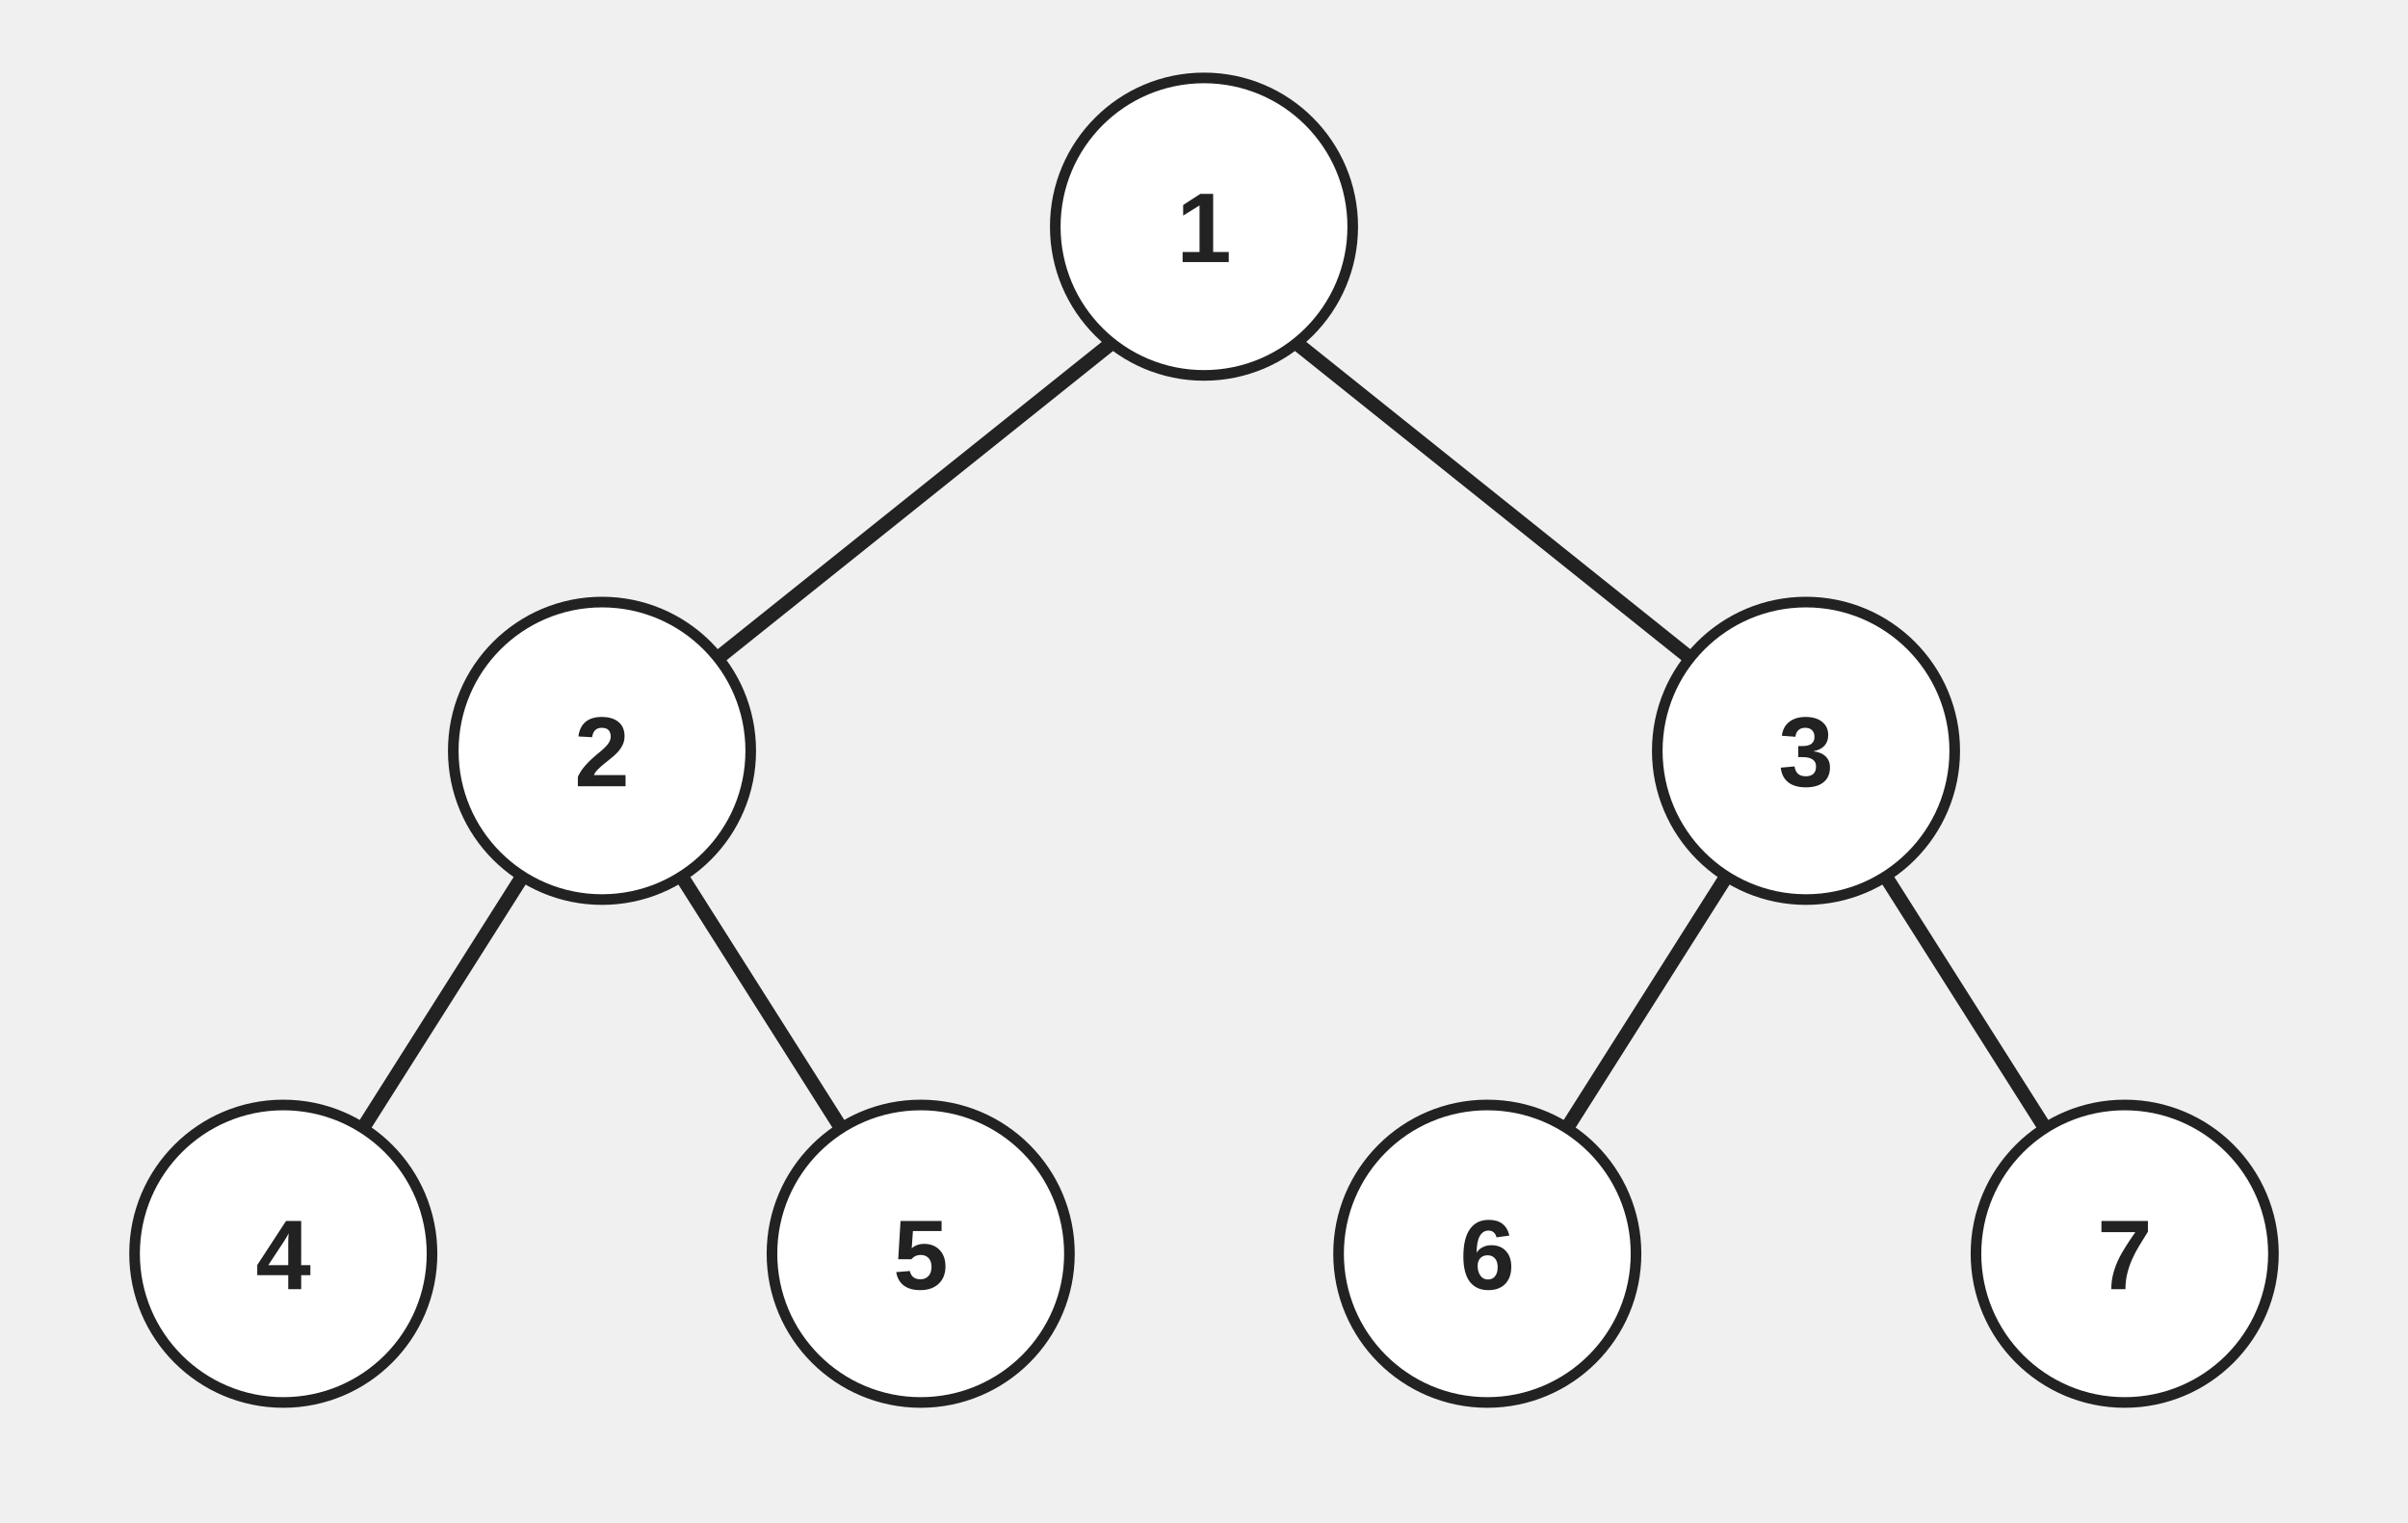
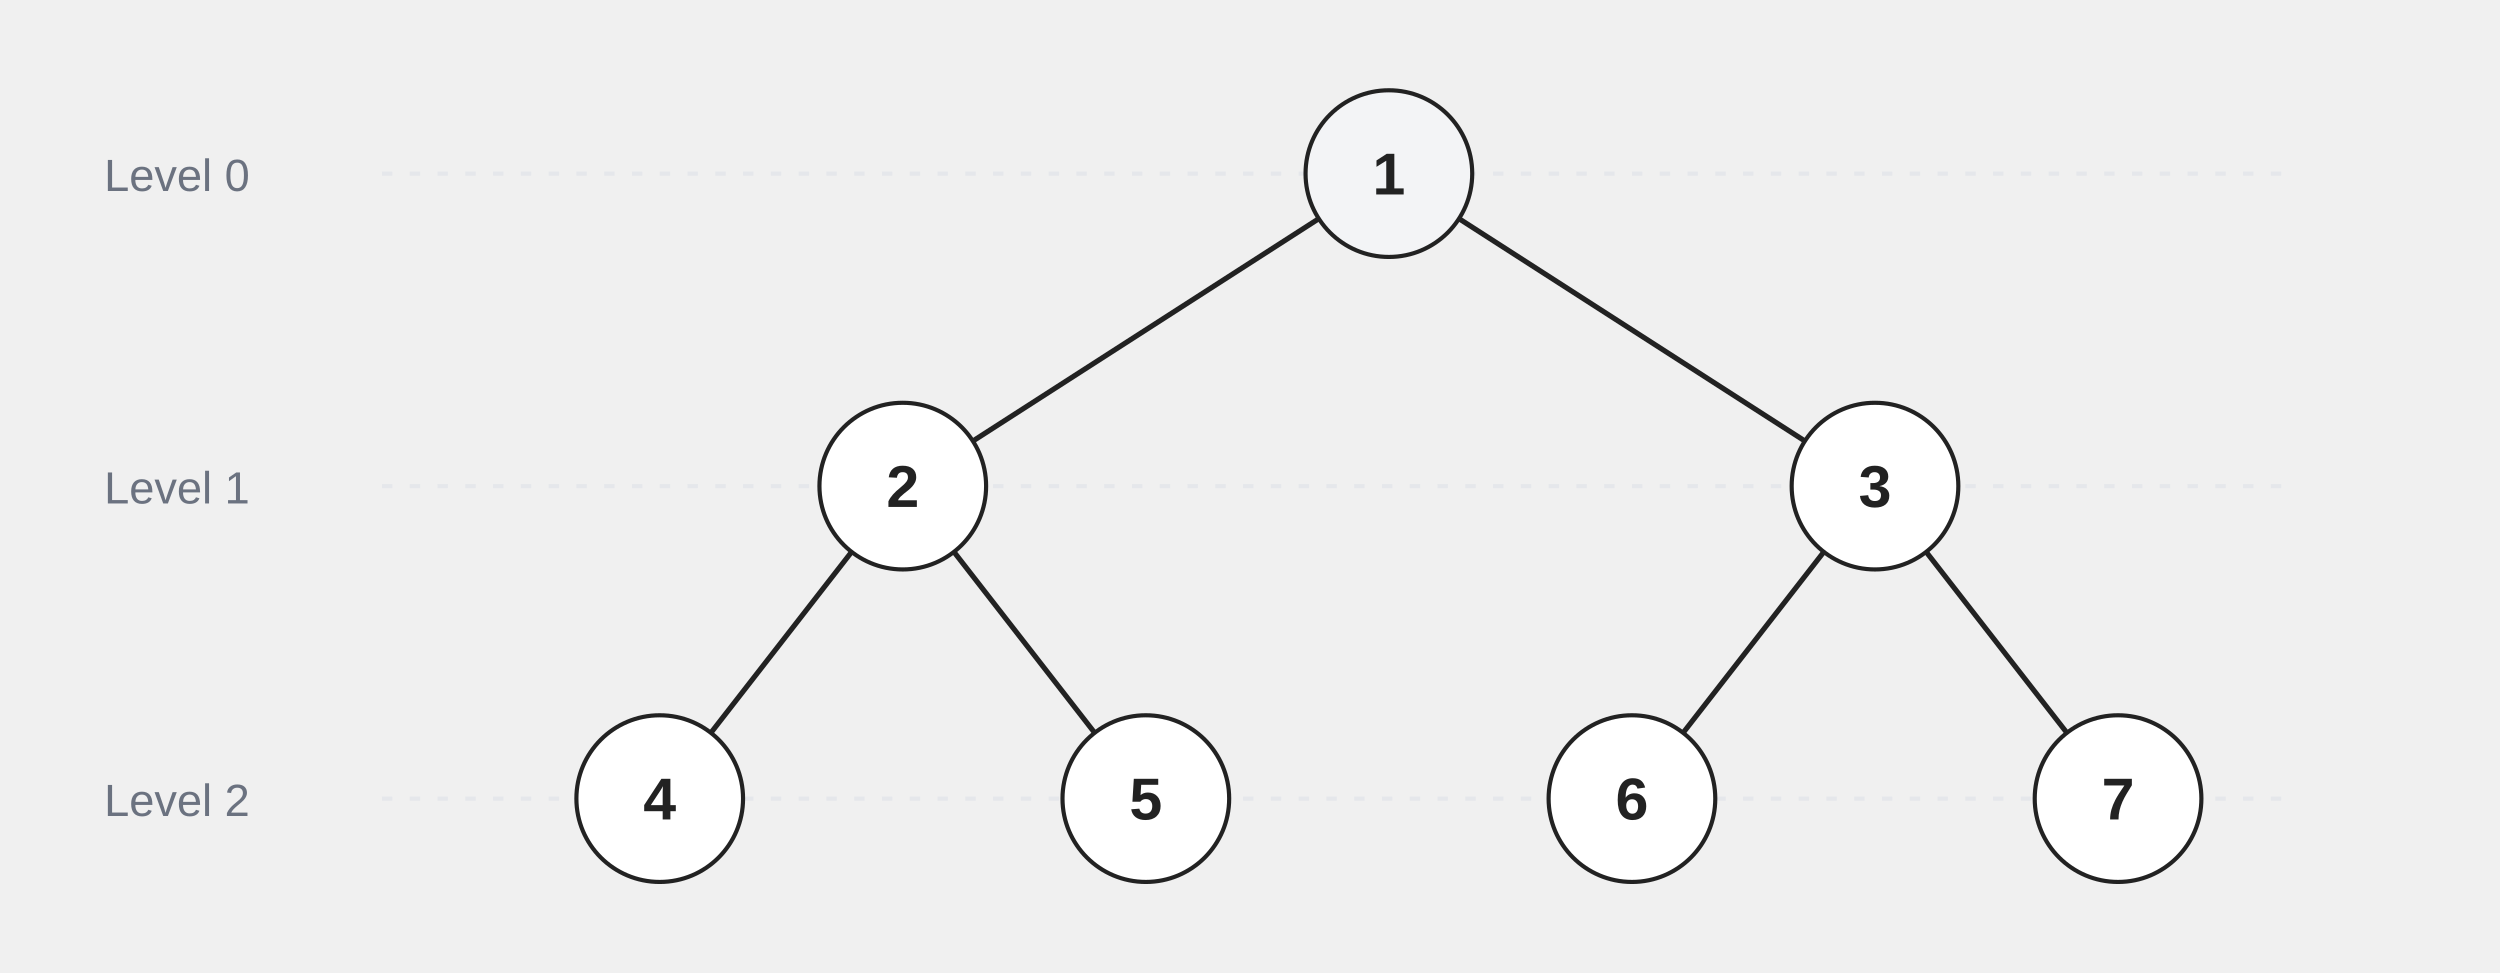
- <svg xmlns="http://www.w3.org/2000/svg" width="340" height="215" font-family="system-ui, -apple-system, 'Segoe UI', Arial, sans-serif" font-weight="400" fill="currentColor" viewBox="0 0 340 215">
-   <path d="M170 38 L85 106 M170 38 L255 106 M85 106 L40 177 M85 106 L130 177 M255 106 L210 177 M255 106 L300 177" stroke="#222222" stroke-width="2" />
-   <circle cx="170" cy="32" r="21" fill="#FFFFFF" stroke="#222222" stroke-width="1.5" />
-   <text x="170" y="37" font-size="14" text-anchor="middle" font-weight="600" fill="#222222">1</text>
-   <circle cx="85" cy="106" r="21" fill="#FFFFFF" stroke="#222222" stroke-width="1.5" />
-   <text x="85" y="111" font-size="14" text-anchor="middle" font-weight="600" fill="#222222">2</text>
-   <circle cx="255" cy="106" r="21" fill="#FFFFFF" stroke="#222222" stroke-width="1.5" />
-   <text x="255" y="111" font-size="14" text-anchor="middle" font-weight="600" fill="#222222">3</text>
-   <circle cx="40" cy="177" r="21" fill="#FFFFFF" stroke="#222222" stroke-width="1.5" />
-   <text x="40" y="182" font-size="14" text-anchor="middle" font-weight="600" fill="#222222">4</text>
-   <circle cx="130" cy="177" r="21" fill="#FFFFFF" stroke="#222222" stroke-width="1.5" />
-   <text x="130" y="182" font-size="14" text-anchor="middle" font-weight="600" fill="#222222">5</text>
-   <circle cx="210" cy="177" r="21" fill="#FFFFFF" stroke="#222222" stroke-width="1.5" />
-   <text x="210" y="182" font-size="14" text-anchor="middle" font-weight="600" fill="#222222">6</text>
-   <circle cx="300" cy="177" r="21" fill="#FFFFFF" stroke="#222222" stroke-width="1.5" />
-   <text x="300" y="182" font-size="14" text-anchor="middle" font-weight="600" fill="#222222">7</text>
+ <svg xmlns="http://www.w3.org/2000/svg" width="720" height="280" viewBox="0 0 720 280" role="img" aria-label="Tree for BFS: level 0 is node 1; level 1 is nodes 2 and 3; level 2 is nodes 4, 5, 6 and 7, with 4 and 5 under 2 and 6 and 7 under 3">
+   <defs>
+     <marker id="qb-a" viewBox="0 0 10 10" refX="9" refY="5" markerWidth="7" markerHeight="7" orient="auto-start-reverse">
+       <path d="M0 0 L10 5 L0 10 Z" fill="#555555" />
+     </marker>
+   </defs>
+   <g font-family="system-ui, -apple-system, 'Segoe UI', Arial, sans-serif" fill="#222222">
+     <path d="M110 50 H660" fill="none" stroke="#E5E7EB" stroke-width="1.2" stroke-dasharray="3 5" />
+     <text x="30" y="55" font-size="13" text-anchor="start" fill="#6B7280">Level 0</text>
+     <path d="M110 140 H660" fill="none" stroke="#E5E7EB" stroke-width="1.2" stroke-dasharray="3 5" />
+     <text x="30" y="145" font-size="13" text-anchor="start" fill="#6B7280">Level 1</text>
+     <path d="M110 230 H660" fill="none" stroke="#E5E7EB" stroke-width="1.2" stroke-dasharray="3 5" />
+     <text x="30" y="235" font-size="13" text-anchor="start" fill="#6B7280">Level 2</text>
+     <path d="M400 50 L260 140" fill="none" stroke="#222222" stroke-width="1.5" />
+     <path d="M400 50 L540 140" fill="none" stroke="#222222" stroke-width="1.5" />
+     <path d="M260 140 L190 230" fill="none" stroke="#222222" stroke-width="1.5" />
+     <path d="M260 140 L330 230" fill="none" stroke="#222222" stroke-width="1.5" />
+     <path d="M540 140 L470 230" fill="none" stroke="#222222" stroke-width="1.5" />
+     <path d="M540 140 L610 230" fill="none" stroke="#222222" stroke-width="1.5" />
+     <circle cx="400" cy="50" r="24" fill="#F3F4F6" stroke="#222222" stroke-width="1.2" />
+     <text x="400" y="56" font-size="17" text-anchor="middle" font-weight="600">1</text>
+     <circle cx="260" cy="140" r="24" fill="#FFFFFF" stroke="#222222" stroke-width="1.2" />
+     <text x="260" y="146" font-size="17" text-anchor="middle" font-weight="600">2</text>
+     <circle cx="540" cy="140" r="24" fill="#FFFFFF" stroke="#222222" stroke-width="1.2" />
+     <text x="540" y="146" font-size="17" text-anchor="middle" font-weight="600">3</text>
+     <circle cx="190" cy="230" r="24" fill="#FFFFFF" stroke="#222222" stroke-width="1.2" />
+     <text x="190" y="236" font-size="17" text-anchor="middle" font-weight="600">4</text>
+     <circle cx="330" cy="230" r="24" fill="#FFFFFF" stroke="#222222" stroke-width="1.2" />
+     <text x="330" y="236" font-size="17" text-anchor="middle" font-weight="600">5</text>
+     <circle cx="470" cy="230" r="24" fill="#FFFFFF" stroke="#222222" stroke-width="1.2" />
+     <text x="470" y="236" font-size="17" text-anchor="middle" font-weight="600">6</text>
+     <circle cx="610" cy="230" r="24" fill="#FFFFFF" stroke="#222222" stroke-width="1.2" />
+     <text x="610" y="236" font-size="17" text-anchor="middle" font-weight="600">7</text>
+   </g>
</svg>
